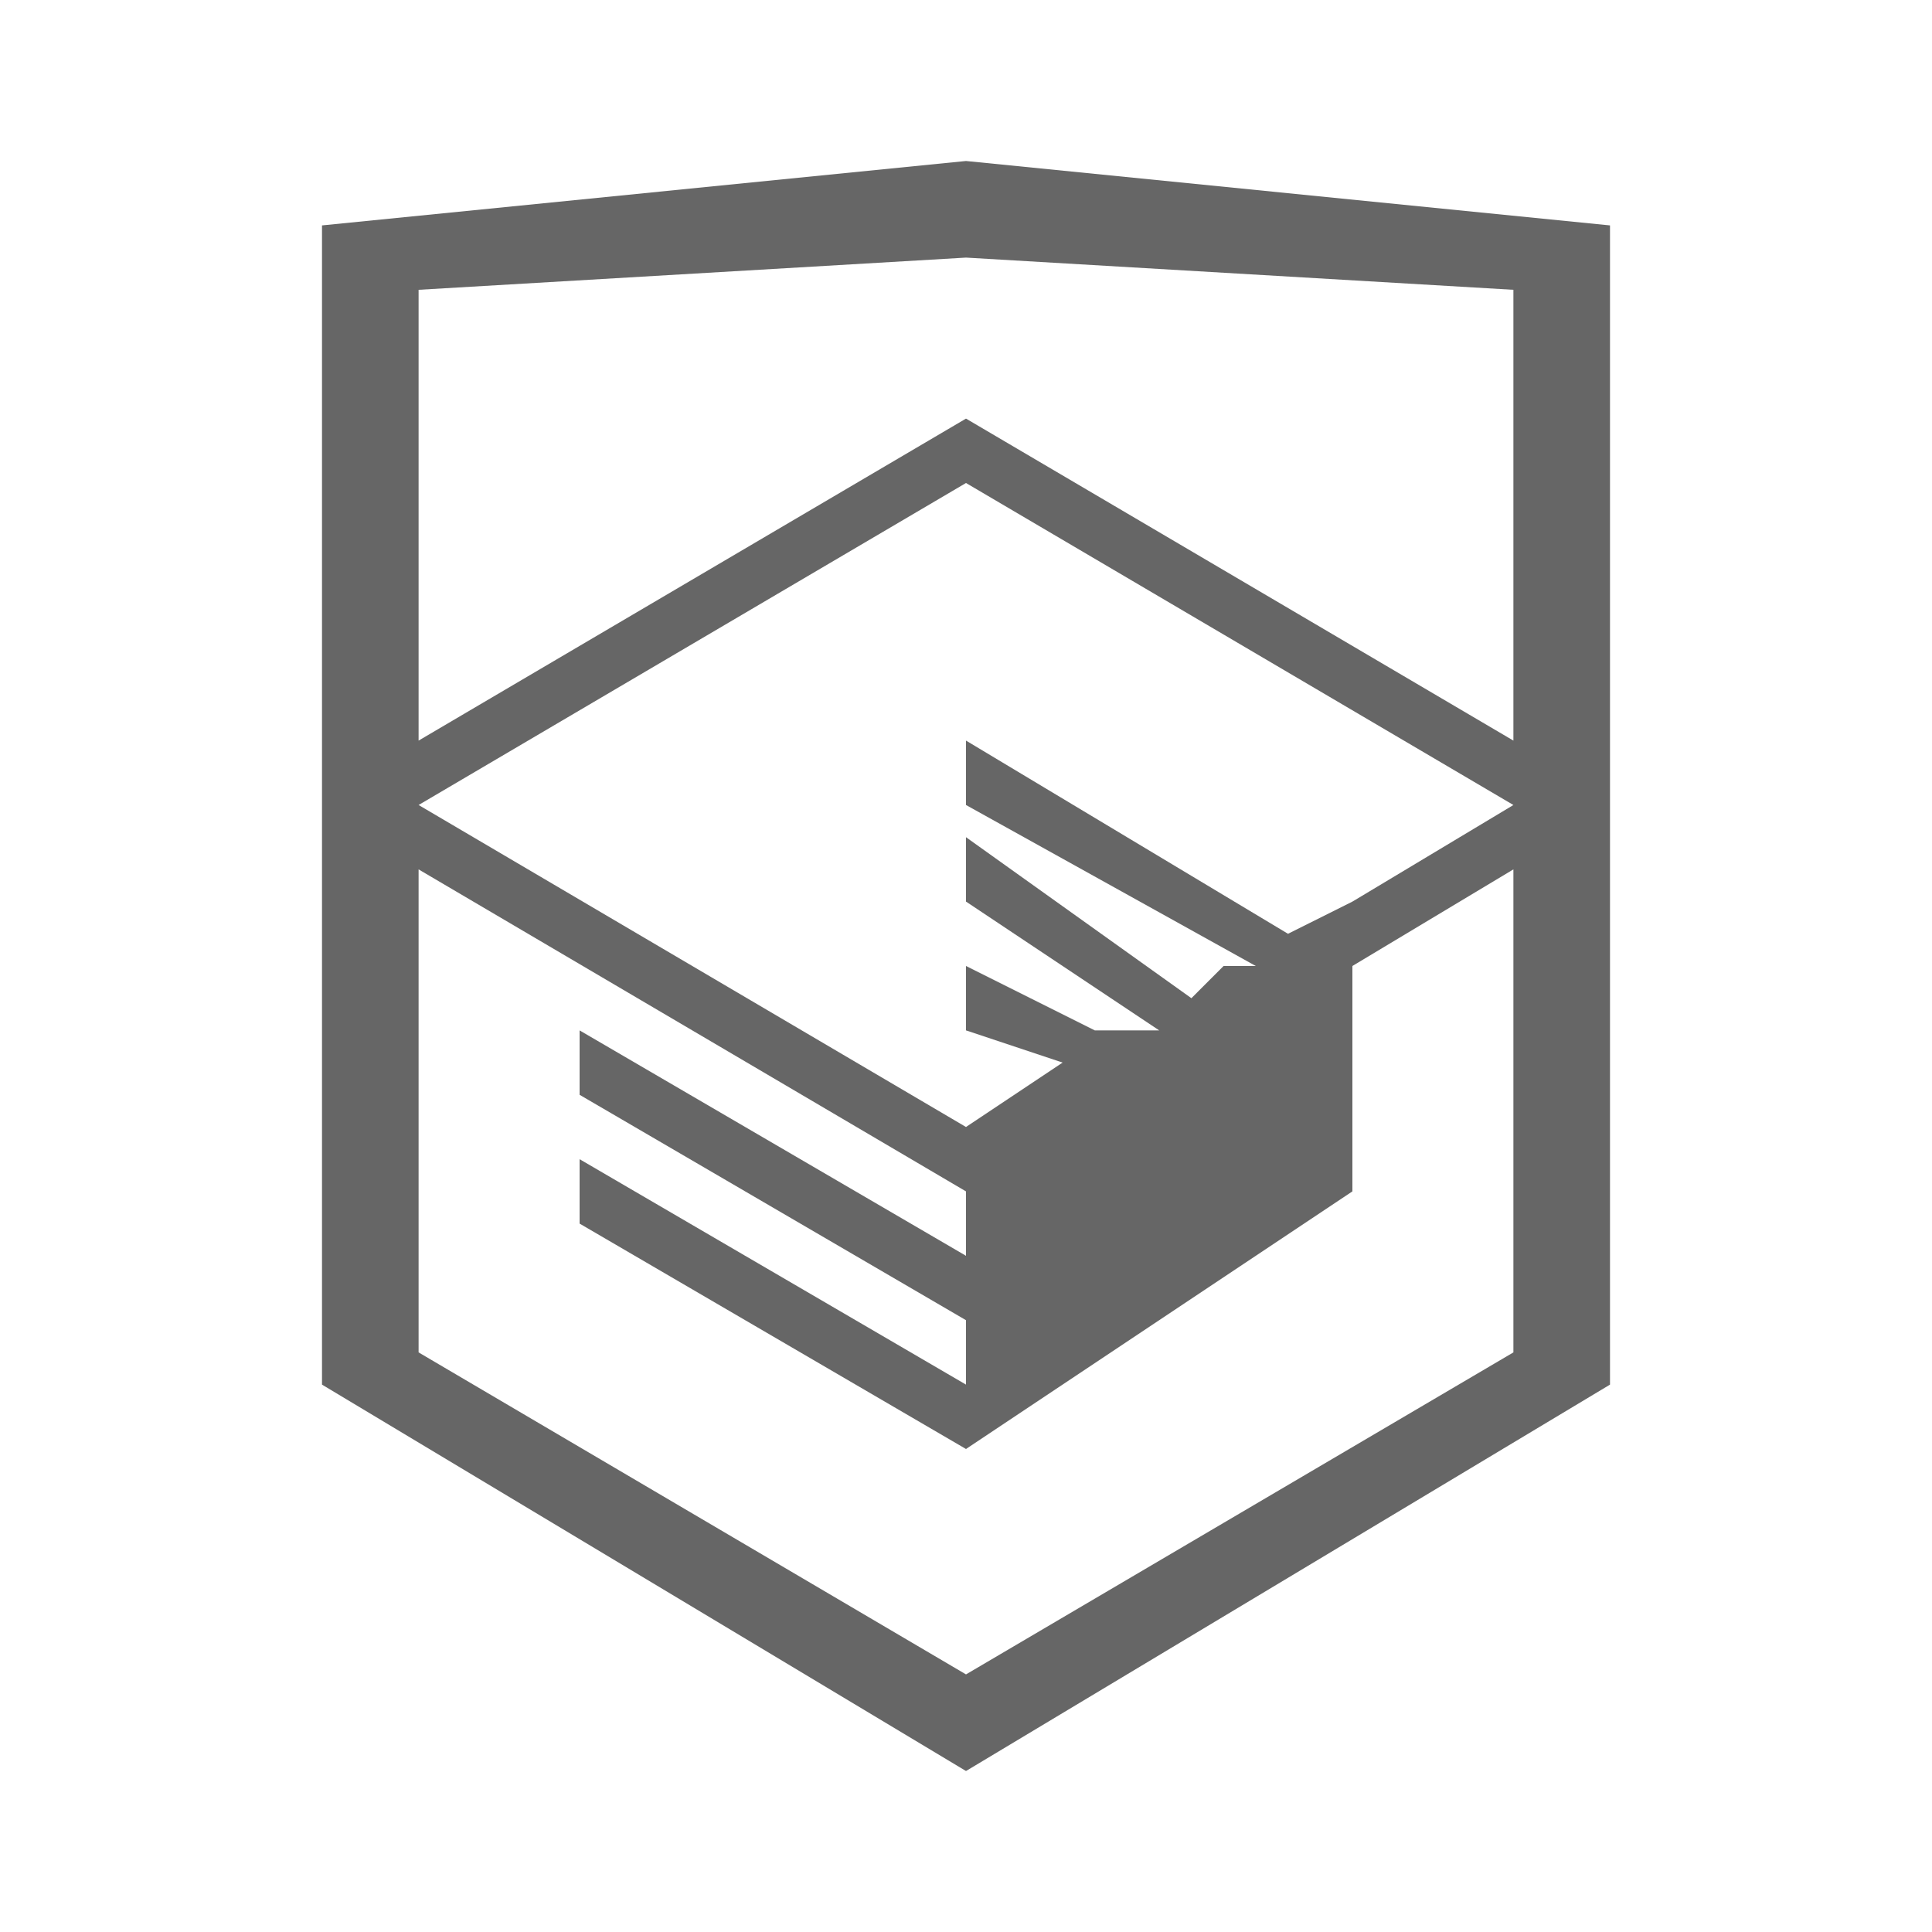
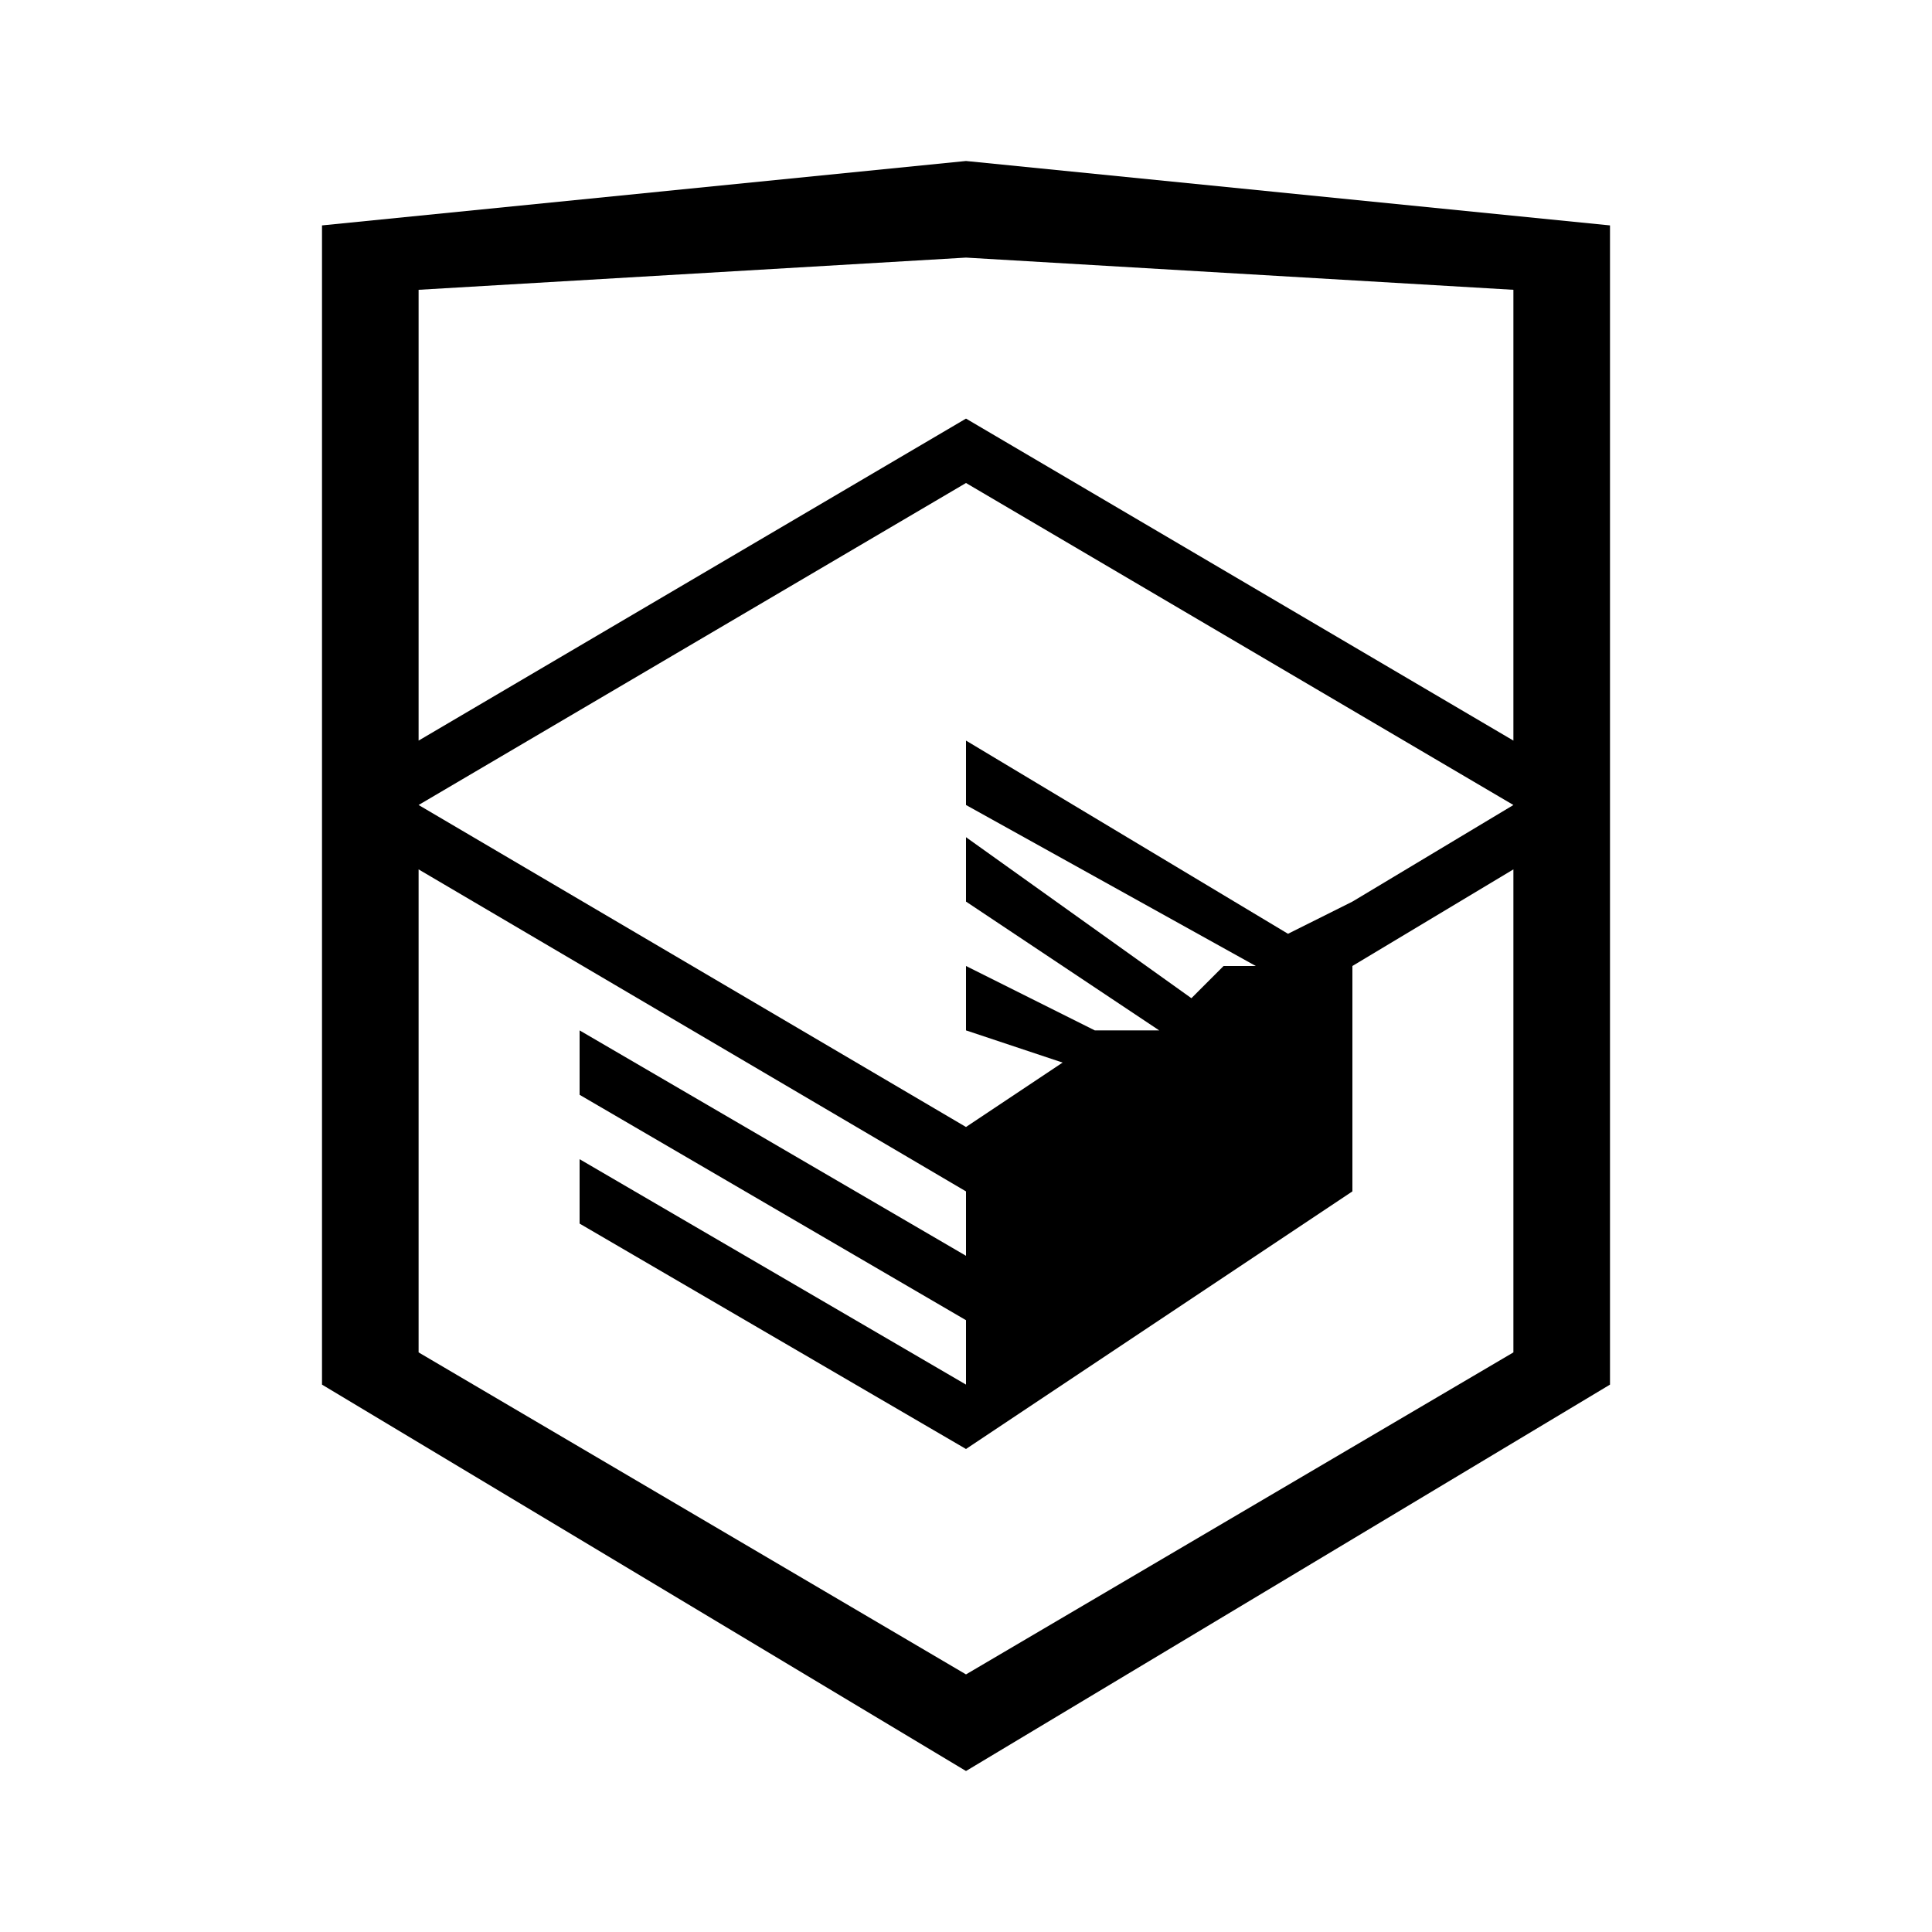
- <svg xmlns="http://www.w3.org/2000/svg" viewBox="0 0 60 60">
-   <path fill="#666666" d="M30 5L10 7v36l20 12 20-12V7L30 5zm17 37L30 52 13 42V27l17 10v2l-12-7v2l12 7v2l-12-7v2l12 7 12-8v-7l5-3v15zm0-17l-5 3-2 1-10-6v2l9 5h-1l-1 1-7-5v2l6 4h-2l-4-2v2l3 1-3 2-17-10 17-10 17 10zm0-2L30 13 13 23V9l17-1 17 1v14z" />
+ <svg xmlns="http://www.w3.org/2000/svg" viewBox="0 0 60 60" id="htmlacademy-logo">
+   <path d="M30 5L10 7v36l20 12 20-12V7L30 5zm17 37L30 52 13 42V27l17 10v2l-12-7v2l12 7v2l-12-7v2l12 7 12-8v-7l5-3v15zm0-17l-5 3-2 1-10-6v2l9 5h-1l-1 1-7-5v2l6 4h-2l-4-2v2l3 1-3 2-17-10 17-10 17 10zm0-2L30 13 13 23V9l17-1 17 1v14z" />
</svg>
